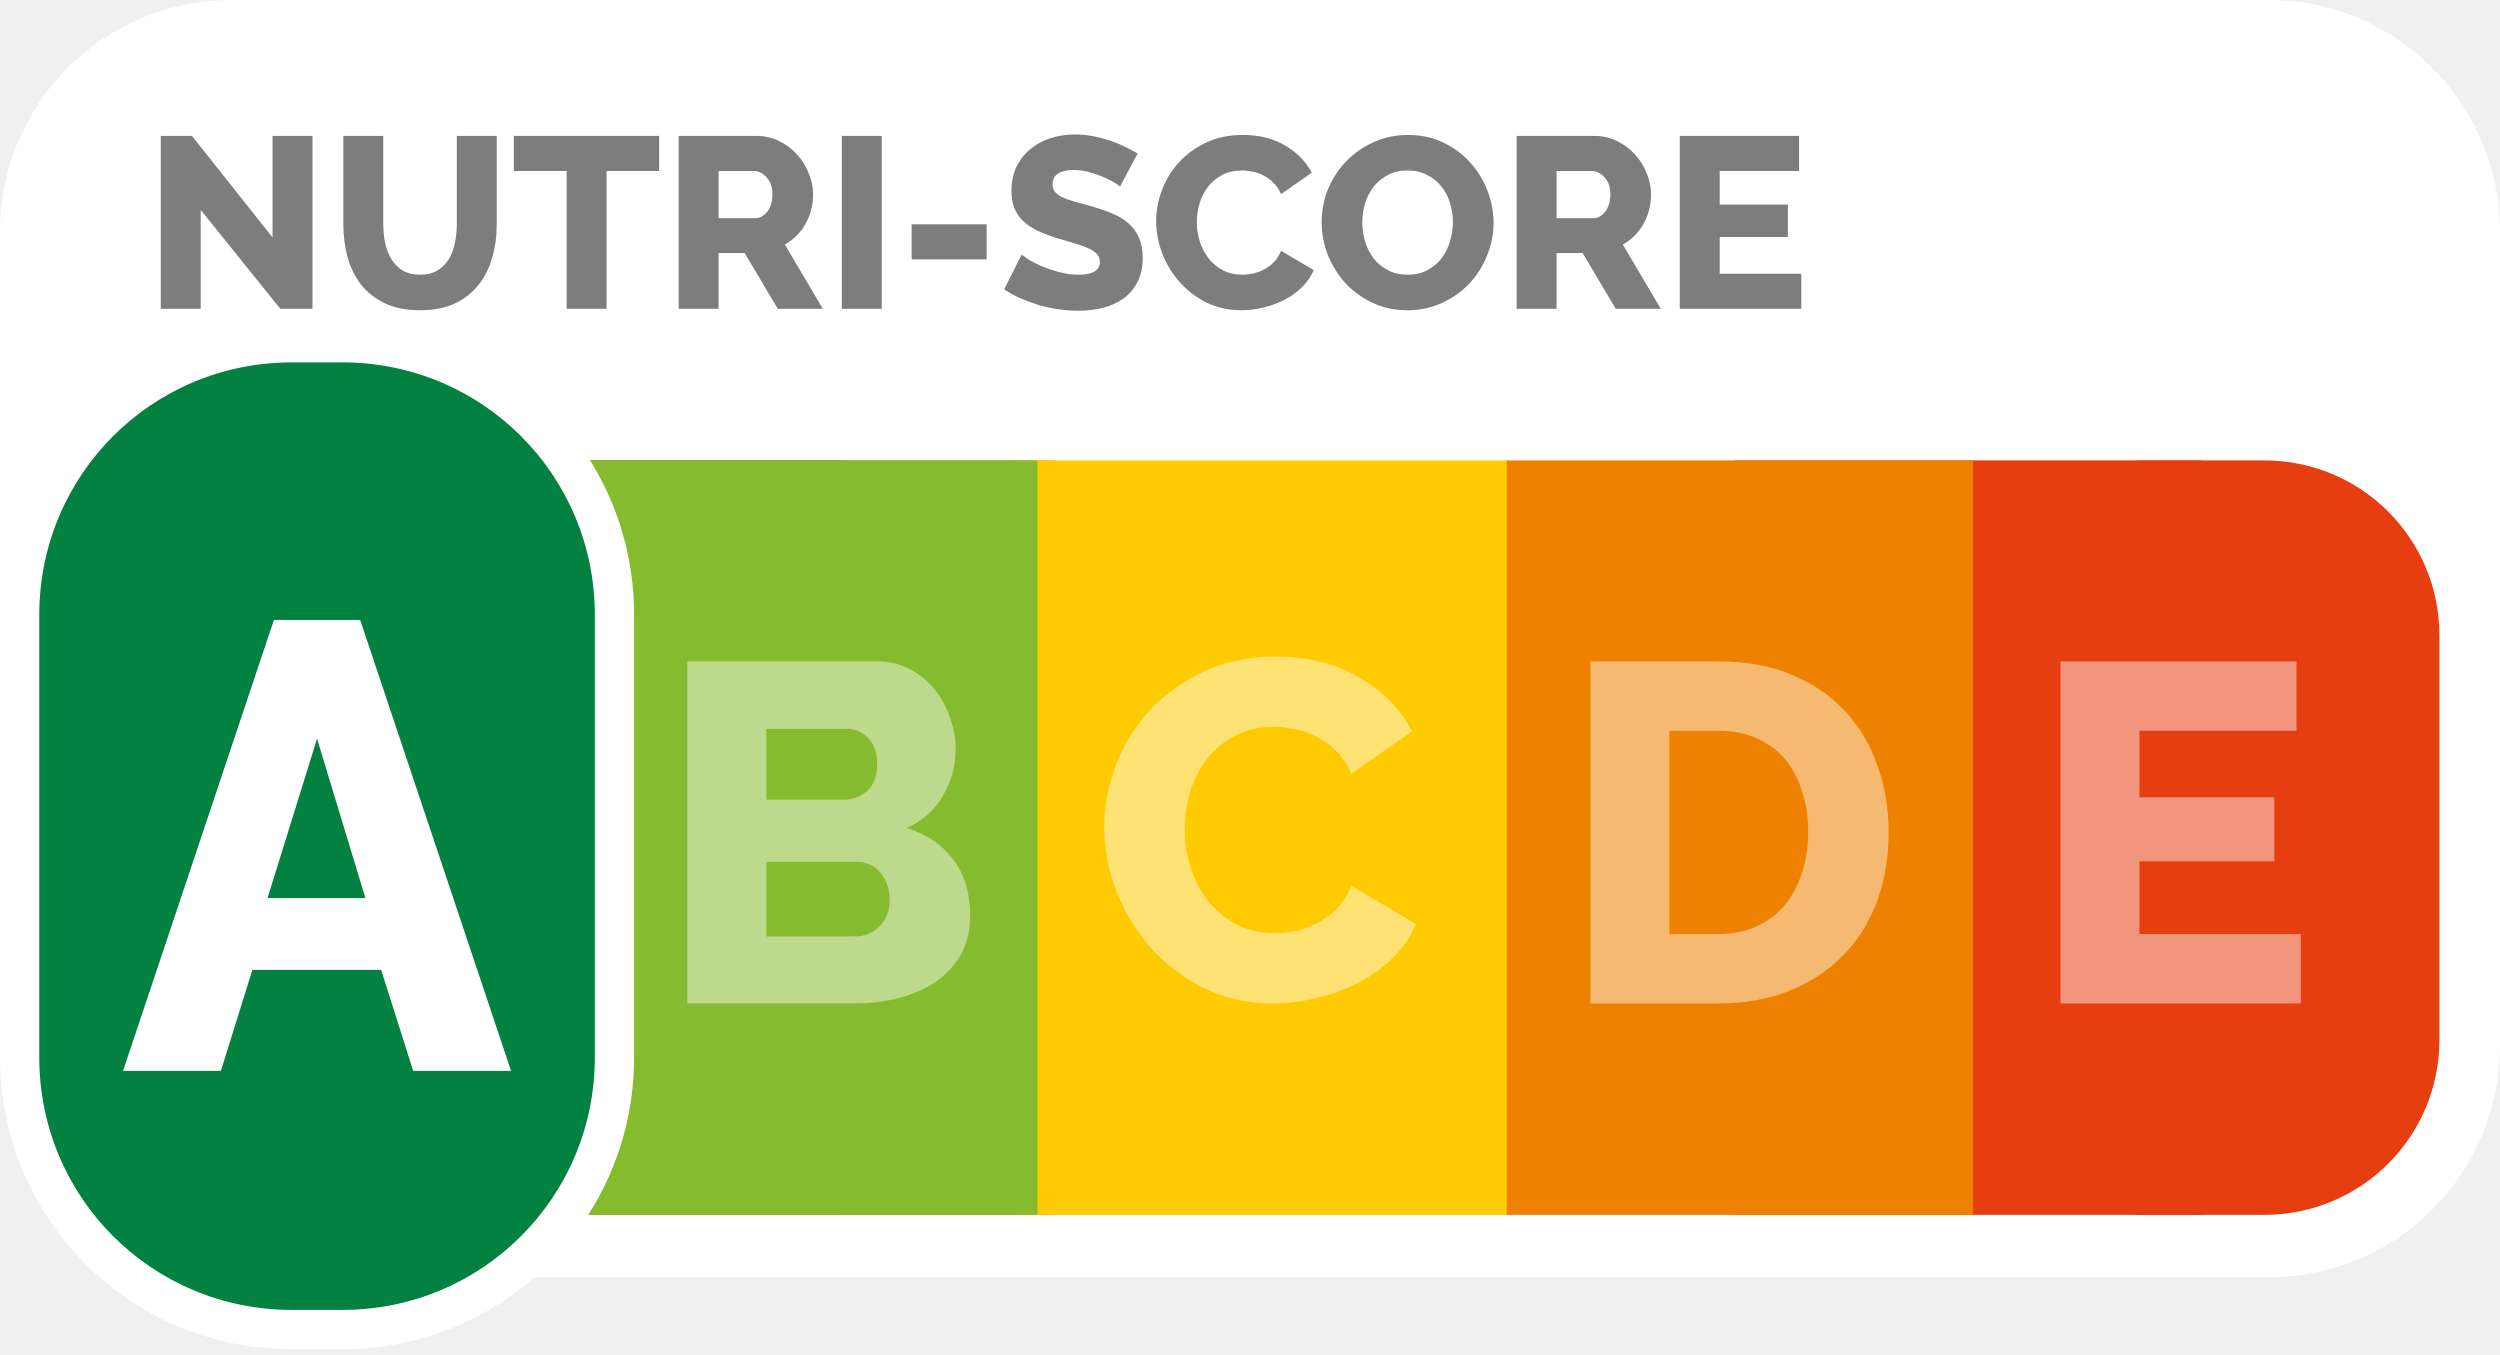
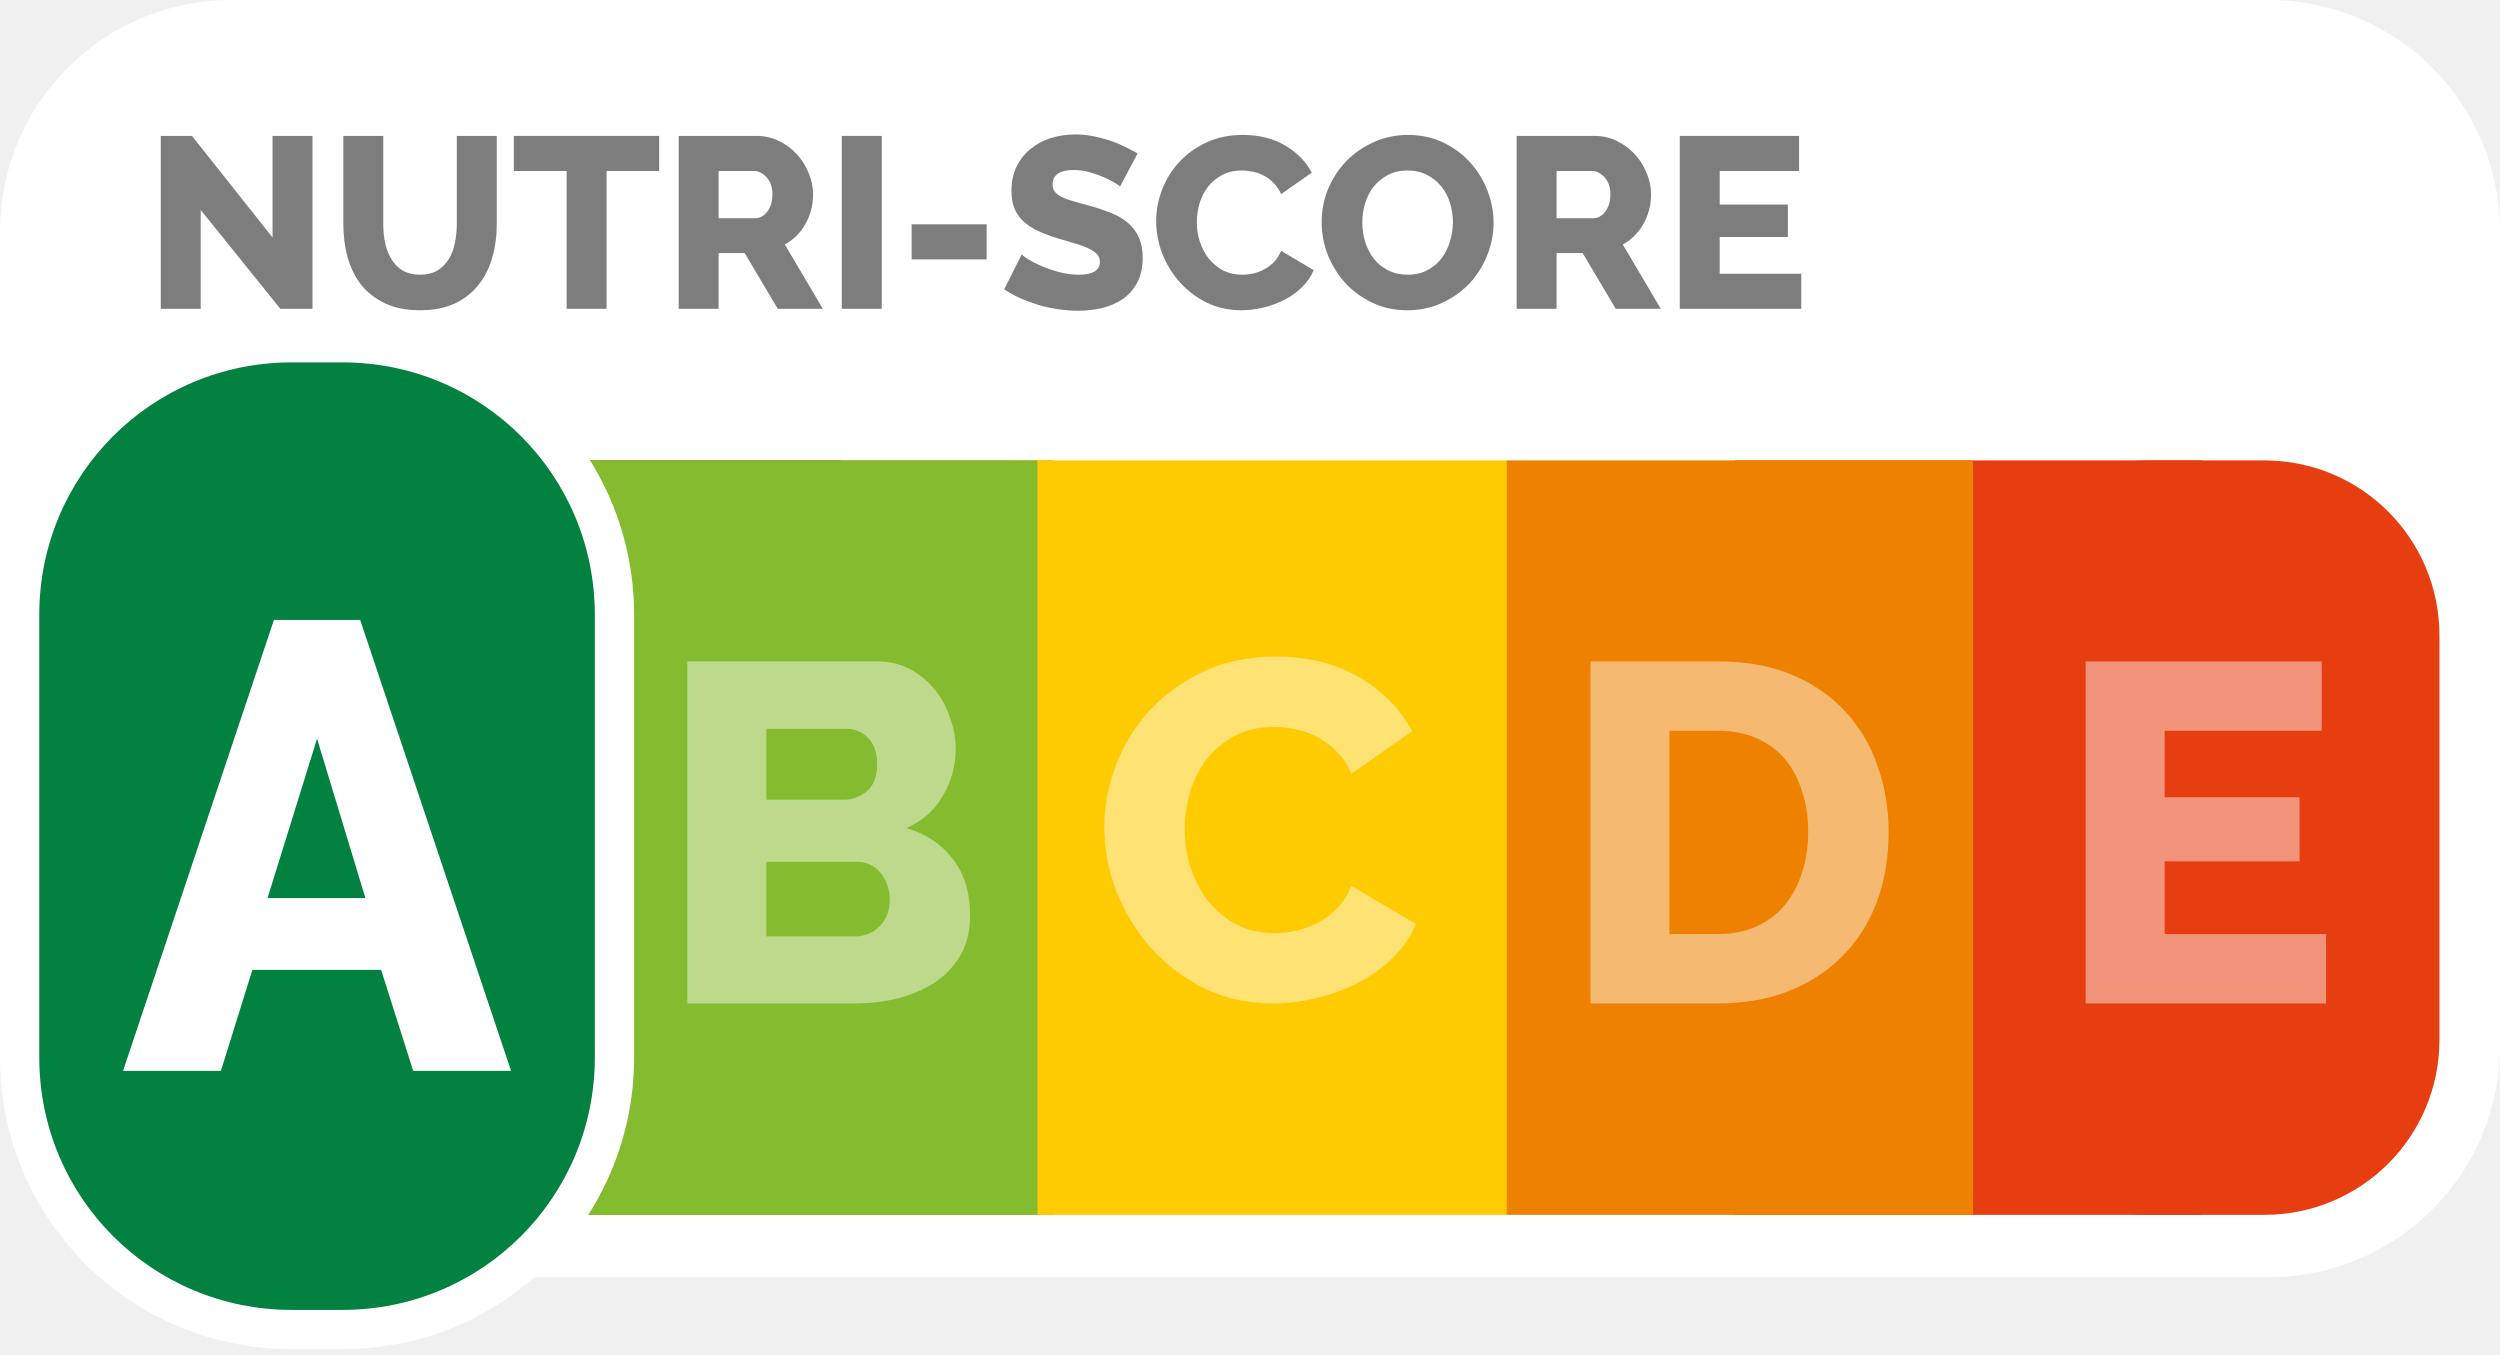
<svg xmlns="http://www.w3.org/2000/svg" width="240" height="130" viewBox="0 0 744.094 1052.362" id="svg4443" version="1.1">
  <defs id="defs4445" />
  <g id="layer1">
    <path style="opacity:1;fill:#ffffff;fill-opacity:1;fill-rule:evenodd;stroke:none;stroke-width:1;stroke-linecap:round;stroke-linejoin:round;stroke-miterlimit:4;stroke-dasharray:none;stroke-dashoffset:0;stroke-opacity:1" d="m -419.315,2.5984161e-7 1582.724,0 C 1263.157,2.5984161e-7 1343.458,80.302 1343.458,180.049 l 0,632.481 c 0,99.747 -80.302,180.049 -180.049,180.049 l -1582.724,0 c -99.747,0 -180.049,-80.302 -180.049,-180.049 l 0,-632.481 C -599.364,80.302 -519.062,2.5984161e-7 -419.315,2.5984161e-7 Z" id="rect5139" />
    <path style="opacity:1;fill:#e63e11;fill-opacity:1;fill-rule:evenodd;stroke:none;stroke-width:1;stroke-linecap:round;stroke-linejoin:round;stroke-miterlimit:4;stroke-dasharray:none;stroke-dashoffset:0;stroke-opacity:1" d="m 748.698,357.791 363.03,0 0,586.315 -363.03,0 z" id="rect5141" />
    <path style="opacity:1;fill:#038141;fill-opacity:1;fill-rule:evenodd;stroke:none;stroke-width:1;stroke-linecap:round;stroke-linejoin:round;stroke-miterlimit:4;stroke-dasharray:none;stroke-dashoffset:0;stroke-opacity:1" d="m -308.515,357.791 363.03,0 0,586.315 -363.03,0 z" id="rect5143" />
    <path style="opacity:1;fill:#038141;fill-opacity:1;fill-rule:evenodd;stroke:none;stroke-width:1;stroke-linecap:round;stroke-linejoin:round;stroke-miterlimit:4;stroke-dasharray:none;stroke-dashoffset:0;stroke-opacity:1" d="m -382.381,357.791 90.648,0 c 75.45,0 136.191,60.741 136.191,136.191 l 0,313.932 c 0,75.45 -60.741,136.191 -136.191,136.191 l -90.648,0 c -75.45,0 -136.191,-60.741 -136.191,-136.191 l 0,-313.932 c 0,-75.45 60.741,-136.191 136.191,-136.191 z" id="rect5145" />
    <path id="path5635" style="font-style:normal;font-variant:normal;font-weight:800;font-stretch:normal;font-size:medium;line-height:90%;font-family:Raleway;-inkscape-font-specification:'Raleway Ultra-Bold';letter-spacing:0px;word-spacing:0px;fill:#ffffff;fill-opacity:0.446;stroke:none;stroke-width:1px;stroke-linecap:butt;stroke-linejoin:miter;stroke-opacity:1" d="m -384.712,514.002 55.407,0 96.962,265.802 -62.894,0 -20.59,-59.525 -82.736,0 -20.216,59.525 -62.894,0 96.962,-265.802 z m 58.776,163.974 -31.073,-93.967 -31.821,93.967 62.894,0 z" />
    <path style="opacity:1;fill:#e63e11;fill-opacity:1;fill-rule:evenodd;stroke:none;stroke-width:1;stroke-linecap:round;stroke-linejoin:round;stroke-miterlimit:4;stroke-dasharray:none;stroke-dashoffset:0;stroke-opacity:1" d="m 1069.556,357.791 90.647,0 c 75.45,0 136.192,60.741 136.192,136.191 l 0,313.932 c 0,75.45 -60.742,136.191 -136.192,136.191 l -90.647,0 c -75.45,0 -136.192,-60.741 -136.192,-136.191 l 0,-313.932 c 0,-75.45 60.742,-136.191 136.192,-136.191 z" id="rect5151" />
-     <path id="path5631" style="font-style:normal;font-variant:normal;font-weight:800;font-stretch:normal;font-size:medium;line-height:90%;font-family:Raleway;-inkscape-font-specification:'Raleway Ultra-Bold';letter-spacing:0px;word-spacing:0px;fill:#ffffff;fill-opacity:0.446;stroke:none;stroke-width:1px;stroke-linecap:butt;stroke-linejoin:miter;stroke-opacity:1" d="m 1188.707,725.895 0,53.909 -186.811,0 0,-265.802 183.441,0 0,53.909 -122.044,0 0,51.663 104.824,0 0,49.791 -104.824,0 0,56.53 125.414,0 z" />
+     <path id="path5631" style="font-style:normal;font-variant:normal;font-weight:800;font-stretch:normal;font-size:medium;line-height:90%;font-family:Raleway;-inkscape-font-specification:'Raleway Ultra-Bold';letter-spacing:0px;word-spacing:0px;fill:#ffffff;fill-opacity:0.446;stroke:none;stroke-width:1px;stroke-linecap:butt;stroke-linejoin:miter;stroke-opacity:1" d="m 1208.285,725.895 v 53.909 H 1021.474 V 514.002 h 183.441 v 53.909 h -122.044 v 51.663 h 104.824 v 49.791 h -104.824 v 56.53 z" />
    <path id="path5608" style="font-style:normal;font-variant:normal;font-weight:800;font-stretch:normal;font-size:medium;line-height:90%;font-family:Raleway;-inkscape-font-specification:'Raleway Ultra-Bold';letter-spacing:0px;word-spacing:0px;fill:#7d7d7d;fill-opacity:1;stroke:none;stroke-width:1px;stroke-linecap:butt;stroke-linejoin:miter;stroke-opacity:1" d="m -443.389,163.148 0,76.826 -31.033,0 0,-134.351 24.221,0 62.634,78.908 0,-78.908 31.033,0 0,134.351 -24.978,0 -61.877,-76.826 z" />
    <path id="path5610" style="font-style:normal;font-variant:normal;font-weight:800;font-stretch:normal;font-size:medium;line-height:90%;font-family:Raleway;-inkscape-font-specification:'Raleway Ultra-Bold';letter-spacing:0px;word-spacing:0px;fill:#7d7d7d;fill-opacity:1;stroke:none;stroke-width:1px;stroke-linecap:butt;stroke-linejoin:miter;stroke-opacity:1" d="m -272.94,213.482 q 7.948,0 13.435,-3.217 5.488,-3.406 8.894,-8.894 3.406,-5.488 4.731,-12.489 1.514,-7.191 1.514,-14.57 l 0,-68.689 31.033,0 0,68.689 q 0,14.003 -3.595,26.113 -3.406,12.111 -10.786,21.193 -7.191,9.083 -18.544,14.381 -11.164,5.109 -26.681,5.109 -16.084,0 -27.438,-5.488 -11.354,-5.488 -18.544,-14.57 -7.001,-9.272 -10.408,-21.383 -3.217,-12.111 -3.217,-25.356 l 0,-68.689 31.033,0 0,68.689 q 0,7.758 1.514,14.76 1.514,7.001 4.92,12.489 3.406,5.488 8.704,8.704 5.488,3.217 13.435,3.217 z" />
    <path id="path5612" style="font-style:normal;font-variant:normal;font-weight:800;font-stretch:normal;font-size:medium;line-height:90%;font-family:Raleway;-inkscape-font-specification:'Raleway Ultra-Bold';letter-spacing:0px;word-spacing:0px;fill:#7d7d7d;fill-opacity:1;stroke:none;stroke-width:1px;stroke-linecap:butt;stroke-linejoin:miter;stroke-opacity:1" d="m -87.102,132.871 -40.873,0 0,107.102 -31.033,0 0,-107.102 -41.062,0 0,-27.249 112.968,0 0,27.249 z" />
    <path id="path5614" style="font-style:normal;font-variant:normal;font-weight:800;font-stretch:normal;font-size:medium;line-height:90%;font-family:Raleway;-inkscape-font-specification:'Raleway Ultra-Bold';letter-spacing:0px;word-spacing:0px;fill:#7d7d7d;fill-opacity:1;stroke:none;stroke-width:1px;stroke-linecap:butt;stroke-linejoin:miter;stroke-opacity:1" d="m -71.946,239.974 0,-134.351 60.553,0 q 9.461,0 17.409,3.974 8.137,3.974 14.003,10.407 5.866,6.434 9.083,14.57 3.406,8.137 3.406,16.463 0,6.244 -1.514,12.111 -1.514,5.677 -4.352,10.786 -2.838,5.109 -7.001,9.272 -3.974,3.974 -9.083,6.812 l 29.519,49.956 -35.007,0 -25.735,-43.333 -20.247,0 0,43.333 -31.033,0 z m 31.033,-70.392 28.384,0 q 5.487,0 9.461,-5.109 3.974,-5.298 3.974,-13.435 0,-8.326 -4.541,-13.246 -4.541,-4.92 -9.84,-4.92 l -27.438,0 0,36.71 z" />
    <path id="path5616" style="font-style:normal;font-variant:normal;font-weight:800;font-stretch:normal;font-size:medium;line-height:90%;font-family:Raleway;-inkscape-font-specification:'Raleway Ultra-Bold';letter-spacing:0px;word-spacing:0px;fill:#7d7d7d;fill-opacity:1;stroke:none;stroke-width:1px;stroke-linecap:butt;stroke-linejoin:miter;stroke-opacity:1" d="m 54.821,239.974 0,-134.351 31.033,0 0,134.351 -31.033,0 z" />
    <path id="path5618" style="font-style:normal;font-variant:normal;font-weight:800;font-stretch:normal;font-size:medium;line-height:90%;font-family:Raleway;-inkscape-font-specification:'Raleway Ultra-Bold';letter-spacing:0px;word-spacing:0px;fill:#7d7d7d;fill-opacity:1;stroke:none;stroke-width:1px;stroke-linecap:butt;stroke-linejoin:miter;stroke-opacity:1" d="m 109.088,201.561 0,-27.249 58.282,0 0,27.249 -58.282,0 z" />
    <path id="path5620" style="font-style:normal;font-variant:normal;font-weight:800;font-stretch:normal;font-size:medium;line-height:90%;font-family:Raleway;-inkscape-font-specification:'Raleway Ultra-Bold';letter-spacing:0px;word-spacing:0px;fill:#7d7d7d;fill-opacity:1;stroke:none;stroke-width:1px;stroke-linecap:butt;stroke-linejoin:miter;stroke-opacity:1" d="m 271.069,144.982 q -0.568,-0.757 -3.974,-2.838 -3.406,-2.081 -8.515,-4.352 -5.109,-2.271 -11.164,-3.974 -6.055,-1.703 -12.111,-1.703 -16.652,0 -16.652,11.164 0,3.406 1.703,5.677 1.892,2.271 5.298,4.163 3.595,1.703 8.894,3.217 5.298,1.514 12.3,3.406 9.651,2.649 17.409,5.866 7.758,3.028 13.057,7.758 5.488,4.541 8.326,11.164 3.028,6.623 3.028,15.895 0,11.354 -4.352,19.301 -4.163,7.758 -11.164,12.678 -7.001,4.731 -16.084,7.001 -9.083,2.082 -18.733,2.082 -7.38,0 -15.138,-1.135 -7.758,-1.135 -15.138,-3.217 -7.38,-2.271 -14.381,-5.298 -6.812,-3.028 -12.678,-7.001 l 13.624,-27.059 q 0.757,0.946 4.92,3.595 4.163,2.649 10.218,5.298 6.244,2.649 13.813,4.731 7.569,2.081 15.327,2.081 16.463,0 16.463,-10.029 0,-3.785 -2.46,-6.244 -2.46,-2.46 -6.812,-4.352 -4.352,-2.082 -10.408,-3.785 -5.866,-1.703 -12.867,-3.785 -9.272,-2.838 -16.084,-6.055 -6.812,-3.406 -11.354,-7.758 -4.352,-4.352 -6.623,-10.029 -2.081,-5.677 -2.081,-13.246 0,-10.597 3.974,-18.733 3.974,-8.137 10.786,-13.624 6.812,-5.677 15.706,-8.515 9.083,-2.838 19.112,-2.838 7.001,0 13.814,1.325 6.812,1.325 13.057,3.406 6.244,2.082 11.543,4.731 5.488,2.649 10.029,5.298 l -13.624,25.735 z" />
    <path id="path5622" style="font-style:normal;font-variant:normal;font-weight:800;font-stretch:normal;font-size:medium;line-height:90%;font-family:Raleway;-inkscape-font-specification:'Raleway Ultra-Bold';letter-spacing:0px;word-spacing:0px;fill:#7d7d7d;fill-opacity:1;stroke:none;stroke-width:1px;stroke-linecap:butt;stroke-linejoin:miter;stroke-opacity:1" d="m 299.119,171.663 q 0,-12.111 4.541,-24.032 4.541,-12.111 13.246,-21.572 8.704,-9.461 21.193,-15.327 12.489,-5.866 28.384,-5.866 18.923,0 32.736,8.137 14.003,8.137 20.815,21.193 l -23.843,16.652 q -2.271,-5.298 -5.866,-8.704 -3.406,-3.595 -7.569,-5.677 -4.163,-2.271 -8.515,-3.028 -4.352,-0.946 -8.515,-0.946 -8.894,0 -15.517,3.595 -6.623,3.595 -10.975,9.272 -4.352,5.677 -6.434,12.867 -2.081,7.191 -2.081,14.57 0,7.948 2.46,15.327 2.46,7.38 7.001,13.057 4.731,5.677 11.164,9.083 6.623,3.217 14.76,3.217 4.163,0 8.515,-0.946 4.541,-1.135 8.515,-3.217 4.163,-2.271 7.569,-5.677 3.406,-3.595 5.488,-8.704 l 25.356,14.949 q -3.028,7.38 -9.083,13.246 -5.866,5.866 -13.624,9.84 -7.758,3.974 -16.463,6.055 -8.704,2.081 -17.03,2.081 -14.57,0 -26.87,-5.866 -12.111,-6.055 -21.004,-15.895 -8.704,-9.84 -13.624,-22.329 -4.731,-12.489 -4.731,-25.356 z" />
    <path id="path5624" style="font-style:normal;font-variant:normal;font-weight:800;font-stretch:normal;font-size:medium;line-height:90%;font-family:Raleway;-inkscape-font-specification:'Raleway Ultra-Bold';letter-spacing:0px;word-spacing:0px;fill:#7d7d7d;fill-opacity:1;stroke:none;stroke-width:1px;stroke-linecap:butt;stroke-linejoin:miter;stroke-opacity:1" d="m 494.342,241.109 q -14.949,0 -27.249,-5.866 -12.3,-5.866 -21.004,-15.327 -8.704,-9.651 -13.624,-21.95 -4.731,-12.3 -4.731,-25.356 0,-13.246 4.92,-25.546 5.109,-12.3 14.003,-21.572 9.083,-9.461 21.383,-14.949 12.3,-5.677 26.87,-5.677 14.949,0 27.249,5.866 12.3,5.866 21.004,15.517 8.704,9.651 13.435,21.95 4.731,12.3 4.731,24.978 0,13.246 -5.109,25.546 -4.92,12.3 -13.814,21.761 -8.894,9.272 -21.193,14.949 -12.3,5.677 -26.87,5.677 z m -35.007,-68.122 q 0,7.758 2.271,15.138 2.271,7.191 6.623,12.867 4.541,5.677 11.164,9.083 6.623,3.406 15.138,3.406 8.894,0 15.517,-3.595 6.623,-3.595 10.975,-9.272 4.352,-5.866 6.434,-13.057 2.271,-7.38 2.271,-14.949 0,-7.758 -2.271,-14.949 -2.271,-7.38 -6.812,-12.867 -4.541,-5.677 -11.164,-8.894 -6.434,-3.406 -14.949,-3.406 -8.894,0 -15.517,3.595 -6.434,3.406 -10.975,9.083 -4.352,5.677 -6.623,13.057 -2.081,7.191 -2.081,14.76 z" />
    <path id="path5626" style="font-style:normal;font-variant:normal;font-weight:800;font-stretch:normal;font-size:medium;line-height:90%;font-family:Raleway;-inkscape-font-specification:'Raleway Ultra-Bold';letter-spacing:0px;word-spacing:0px;fill:#7d7d7d;fill-opacity:1;stroke:none;stroke-width:1px;stroke-linecap:butt;stroke-linejoin:miter;stroke-opacity:1" d="m 579.26,239.974 0,-134.351 60.553,0 q 9.461,0 17.409,3.974 8.137,3.974 14.003,10.407 5.866,6.434 9.083,14.57 3.406,8.137 3.406,16.463 0,6.244 -1.514,12.111 -1.514,5.677 -4.352,10.786 -2.838,5.109 -7.001,9.272 -3.974,3.974 -9.083,6.812 l 29.519,49.956 -35.007,0 -25.735,-43.333 -20.247,0 0,43.333 -31.033,0 z m 31.033,-70.392 28.384,0 q 5.488,0 9.461,-5.109 3.974,-5.298 3.974,-13.435 0,-8.326 -4.541,-13.246 -4.541,-4.92 -9.84,-4.92 l -27.438,0 0,36.71 z" />
    <path id="path5628" style="font-style:normal;font-variant:normal;font-weight:800;font-stretch:normal;font-size:medium;line-height:90%;font-family:Raleway;-inkscape-font-specification:'Raleway Ultra-Bold';letter-spacing:0px;word-spacing:0px;fill:#7d7d7d;fill-opacity:1;stroke:none;stroke-width:1px;stroke-linecap:butt;stroke-linejoin:miter;stroke-opacity:1" d="m 800.451,212.725 0,27.249 -94.424,0 0,-134.351 92.721,0 0,27.249 -61.688,0 0,26.113 52.983,0 0,25.167 -52.983,0 0,28.573 63.391,0 z" />
    <path style="opacity:1;fill:#ee8100;fill-opacity:1;fill-rule:evenodd;stroke:none;stroke-width:1;stroke-linecap:round;stroke-linejoin:round;stroke-miterlimit:4;stroke-dasharray:none;stroke-dashoffset:0;stroke-opacity:1" d="m -143.282,357.791 363.03,0 0,586.315 -363.03,0 z" id="rect5209" />
    <path style="opacity:1;fill:#ee8100;fill-opacity:1;fill-rule:evenodd;stroke:none;stroke-width:1;stroke-linecap:round;stroke-linejoin:round;stroke-miterlimit:4;stroke-dasharray:none;stroke-dashoffset:0;stroke-opacity:1" d="m 570.957,357.791 363.03,0 0,586.315 -363.03,0 z" id="rect5211" />
-     <path id="path5552" style="font-style:normal;font-variant:normal;font-weight:800;font-stretch:normal;font-size:medium;line-height:90%;font-family:Raleway;-inkscape-font-specification:'Raleway Ultra-Bold';letter-spacing:0px;word-spacing:0px;fill:#ffffff;fill-opacity:0.446;stroke:none;stroke-width:1px;stroke-linecap:butt;stroke-linejoin:miter;stroke-opacity:1" d="m 636.605,779.804 0,-265.802 99.208,0 q 32.945,0 57.653,10.482 24.708,10.482 41.181,28.452 16.846,17.97 25.083,42.304 8.611,23.96 8.611,51.289 0,30.324 -9.36,55.032 -9.36,24.334 -26.955,41.929 -17.221,17.221 -41.929,26.955 -24.334,9.359 -54.284,9.359 l -99.208,0 z M 805.82,646.529 q 0,-17.595 -4.867,-31.821 -4.492,-14.6 -13.477,-25.083 -8.985,-10.482 -22.088,-16.098 -13.103,-5.615 -29.575,-5.615 l -37.811,0 0,157.984 37.811,0 q 16.847,0 29.95,-5.99 13.103,-5.99 21.713,-16.472 8.985,-10.857 13.477,-25.083 4.867,-14.6 4.867,-31.821 z" />
+     <path id="path5552" style="font-style:normal;font-variant:normal;font-weight:800;font-stretch:normal;font-size:medium;line-height:90%;font-family:Raleway;-inkscape-font-specification:'Raleway Ultra-Bold';letter-spacing:0px;word-spacing:0px;fill:#ffffff;fill-opacity:0.446;stroke:none;stroke-width:1px;stroke-linecap:butt;stroke-linejoin:miter;stroke-opacity:1" d="M 636.604,779.804 V 514.002 h 99.208 q 32.945,0 57.653,10.482 24.708,10.482 41.181,28.452 16.846,17.97 25.083,42.304 8.611,23.96 8.611,51.289 0,30.324 -9.36,55.032 -9.36,24.334 -26.955,41.929 -17.221,17.221 -41.929,26.955 -24.334,9.359 -54.284,9.359 z m 169.215,-133.275 q 0,-17.595 -4.867,-31.821 -4.492,-14.6 -13.477,-25.083 -8.985,-10.482 -22.088,-16.098 -13.103,-5.615 -29.575,-5.615 h -37.811 v 157.984 h 37.811 q 16.847,0 29.95,-5.99 13.103,-5.99 21.713,-16.472 8.985,-10.857 13.477,-25.083 4.867,-14.6 4.867,-31.821 z" />
    <path style="opacity:1;fill:#fecb02;fill-opacity:1;fill-rule:evenodd;stroke:none;stroke-width:1;stroke-linecap:round;stroke-linejoin:round;stroke-miterlimit:4;stroke-dasharray:none;stroke-dashoffset:0;stroke-opacity:1" d="m 188.259,357.791 383.321,0 0,586.315 -383.321,0 z" id="rect5217" />
    <path style="opacity:1;fill:#85bb2f;fill-opacity:1;fill-rule:evenodd;stroke:none;stroke-width:1;stroke-linecap:round;stroke-linejoin:round;stroke-miterlimit:4;stroke-dasharray:none;stroke-dashoffset:0;stroke-opacity:1" d="m 206.865,357.791 -363.03,0 0,586.315 363.03,0 z" id="rect5219" />
    <path id="path5547" style="font-style:normal;font-variant:normal;font-weight:800;font-stretch:normal;font-size:medium;line-height:90%;font-family:Raleway;-inkscape-font-specification:'Raleway Ultra-Bold';letter-spacing:0px;word-spacing:0px;fill:#ffffff;fill-opacity:0.446;stroke:none;stroke-width:1px;stroke-linecap:butt;stroke-linejoin:miter;stroke-opacity:1" d="m 258.811,642.411 q 0,-23.96 8.985,-47.545 8.985,-23.96 26.206,-42.678 17.221,-18.718 41.929,-30.324 24.708,-11.605 56.155,-11.605 37.437,0 64.766,16.098 27.703,16.098 41.181,41.929 l -47.17,32.945 q -4.492,-10.482 -11.605,-17.221 -6.739,-7.113 -14.975,-11.231 -8.236,-4.492 -16.847,-5.99 -8.611,-1.872 -16.847,-1.872 -17.595,0 -30.698,7.113 -13.103,7.113 -21.713,18.344 -8.61,11.231 -12.729,25.457 -4.118,14.226 -4.118,28.826 0,15.723 4.867,30.324 4.867,14.6 13.852,25.832 9.359,11.231 22.088,17.97 13.103,6.364 29.201,6.364 8.236,0 16.847,-1.872 8.985,-2.246 16.847,-6.364 8.236,-4.492 14.975,-11.231 6.739,-7.113 10.857,-17.221 l 50.165,29.575 q -5.99,14.6 -17.97,26.206 -11.605,11.605 -26.955,19.467 -15.349,7.862 -32.57,11.98 -17.221,4.118 -33.693,4.118 -28.826,0 -53.16,-11.605 -23.96,-11.98 -41.555,-31.447 -17.221,-19.467 -26.955,-44.176 -9.359,-24.708 -9.359,-50.165 z" />
    <path id="path5544" style="font-style:normal;font-variant:normal;font-weight:800;font-stretch:normal;font-size:medium;line-height:90%;font-family:Raleway;-inkscape-font-specification:'Raleway Ultra-Bold';letter-spacing:0px;word-spacing:0px;fill:#ffffff;fill-opacity:0.446;stroke:none;stroke-width:1px;stroke-linecap:butt;stroke-linejoin:miter;stroke-opacity:1" d="m 154.552,711.669 q 0,17.221 -7.113,29.95 -7.113,12.729 -19.467,21.339 -12.354,8.236 -28.826,12.729 -16.472,4.118 -34.816,4.118 l -129.532,0 0,-265.802 147.876,0 q 13.852,0 25.083,5.99 11.231,5.99 19.093,15.723 7.862,9.359 11.98,21.713 4.492,11.98 4.492,24.708 0,19.093 -9.734,35.939 -9.359,16.847 -28.452,25.457 22.837,6.739 35.94,23.96 13.477,17.221 13.477,44.176 z M 92.033,699.315 q 0,-12.354 -7.113,-20.965 -7.113,-8.611 -17.97,-8.611 l -70.756,0 0,58.027 68.135,0 q 11.98,0 19.842,-7.862 7.862,-7.862 7.862,-20.59 z m -95.839,-132.901 0,55.032 60.273,0 q 10.108,0 17.97,-6.739 7.862,-6.739 7.862,-20.965 0,-13.103 -7.113,-20.216 -6.739,-7.113 -16.472,-7.113 l -62.52,0 z" />
    <path style="opacity:1;fill:#0039ff;fill-opacity:0.63;fill-rule:evenodd;stroke:#ffffff;stroke-width:61.032;stroke-linecap:round;stroke-linejoin:round;stroke-miterlimit:4;stroke-dasharray:none;stroke-dashoffset:0;stroke-opacity:1" d="m -372.64,281.616 39.326,0 c 108.699,0 196.208,87.509 196.208,196.208 l 0,343.941 c 0,108.699 -87.509,196.208 -196.208,196.208 l -39.326,0 c -108.699,0 -196.208,-87.509 -196.208,-196.208 l 0,-343.941 c 0,-108.699 87.509,-196.208 196.208,-196.208 z" id="rect5229" />
    <path style="opacity:1;fill:#038141;fill-opacity:1;fill-rule:evenodd;stroke:none;stroke-width:15.945;stroke-linecap:round;stroke-linejoin:round;stroke-miterlimit:4;stroke-dasharray:none;stroke-dashoffset:0;stroke-opacity:1" d="m -372.64,281.616 39.326,0 c 108.699,0 196.208,87.509 196.208,196.208 l 0,343.941 c 0,108.699 -87.509,196.208 -196.208,196.208 l -39.326,0 c -108.699,0 -196.208,-87.509 -196.208,-196.208 l 0,-343.941 c 0,-108.699 87.509,-196.208 196.208,-196.208 z" id="rect5231" />
-     <path id="path5539" style="font-style:normal;font-variant:normal;font-weight:800;font-stretch:normal;font-size:medium;line-height:90%;font-family:Raleway;-inkscape-font-specification:'Raleway Ultra-Bold';letter-spacing:0px;word-spacing:0px;fill:#ffffff;fill-opacity:1;stroke:none;stroke-width:1px;stroke-linecap:butt;stroke-linejoin:miter;stroke-opacity:1" d="m -386.481,481.753 67.007,0 117.263,350.438 -76.062,0 -24.901,-78.478 -100.058,0 -24.449,78.478 -76.062,0 117.263,-350.438 z m 71.082,216.186 -37.578,-123.887 -38.484,123.887 76.062,0 z" />
+     <path id="path5539" style="font-style:normal;font-variant:normal;font-weight:800;font-stretch:normal;font-size:medium;line-height:90%;font-family:Raleway;-inkscape-font-specification:'Raleway Ultra-Bold';letter-spacing:0px;word-spacing:0px;fill:#ffffff;fill-opacity:1;stroke:none;stroke-width:1px;stroke-linecap:butt;stroke-linejoin:miter;stroke-opacity:1" d="m -386.481,481.753 h 67.007 l 117.263,350.438 h -76.062 l -24.901,-78.478 h -100.058 l -24.449,78.478 h -76.062 z m 71.082,216.186 -37.578,-123.887 -38.484,123.887 z" />
  </g>
</svg>
